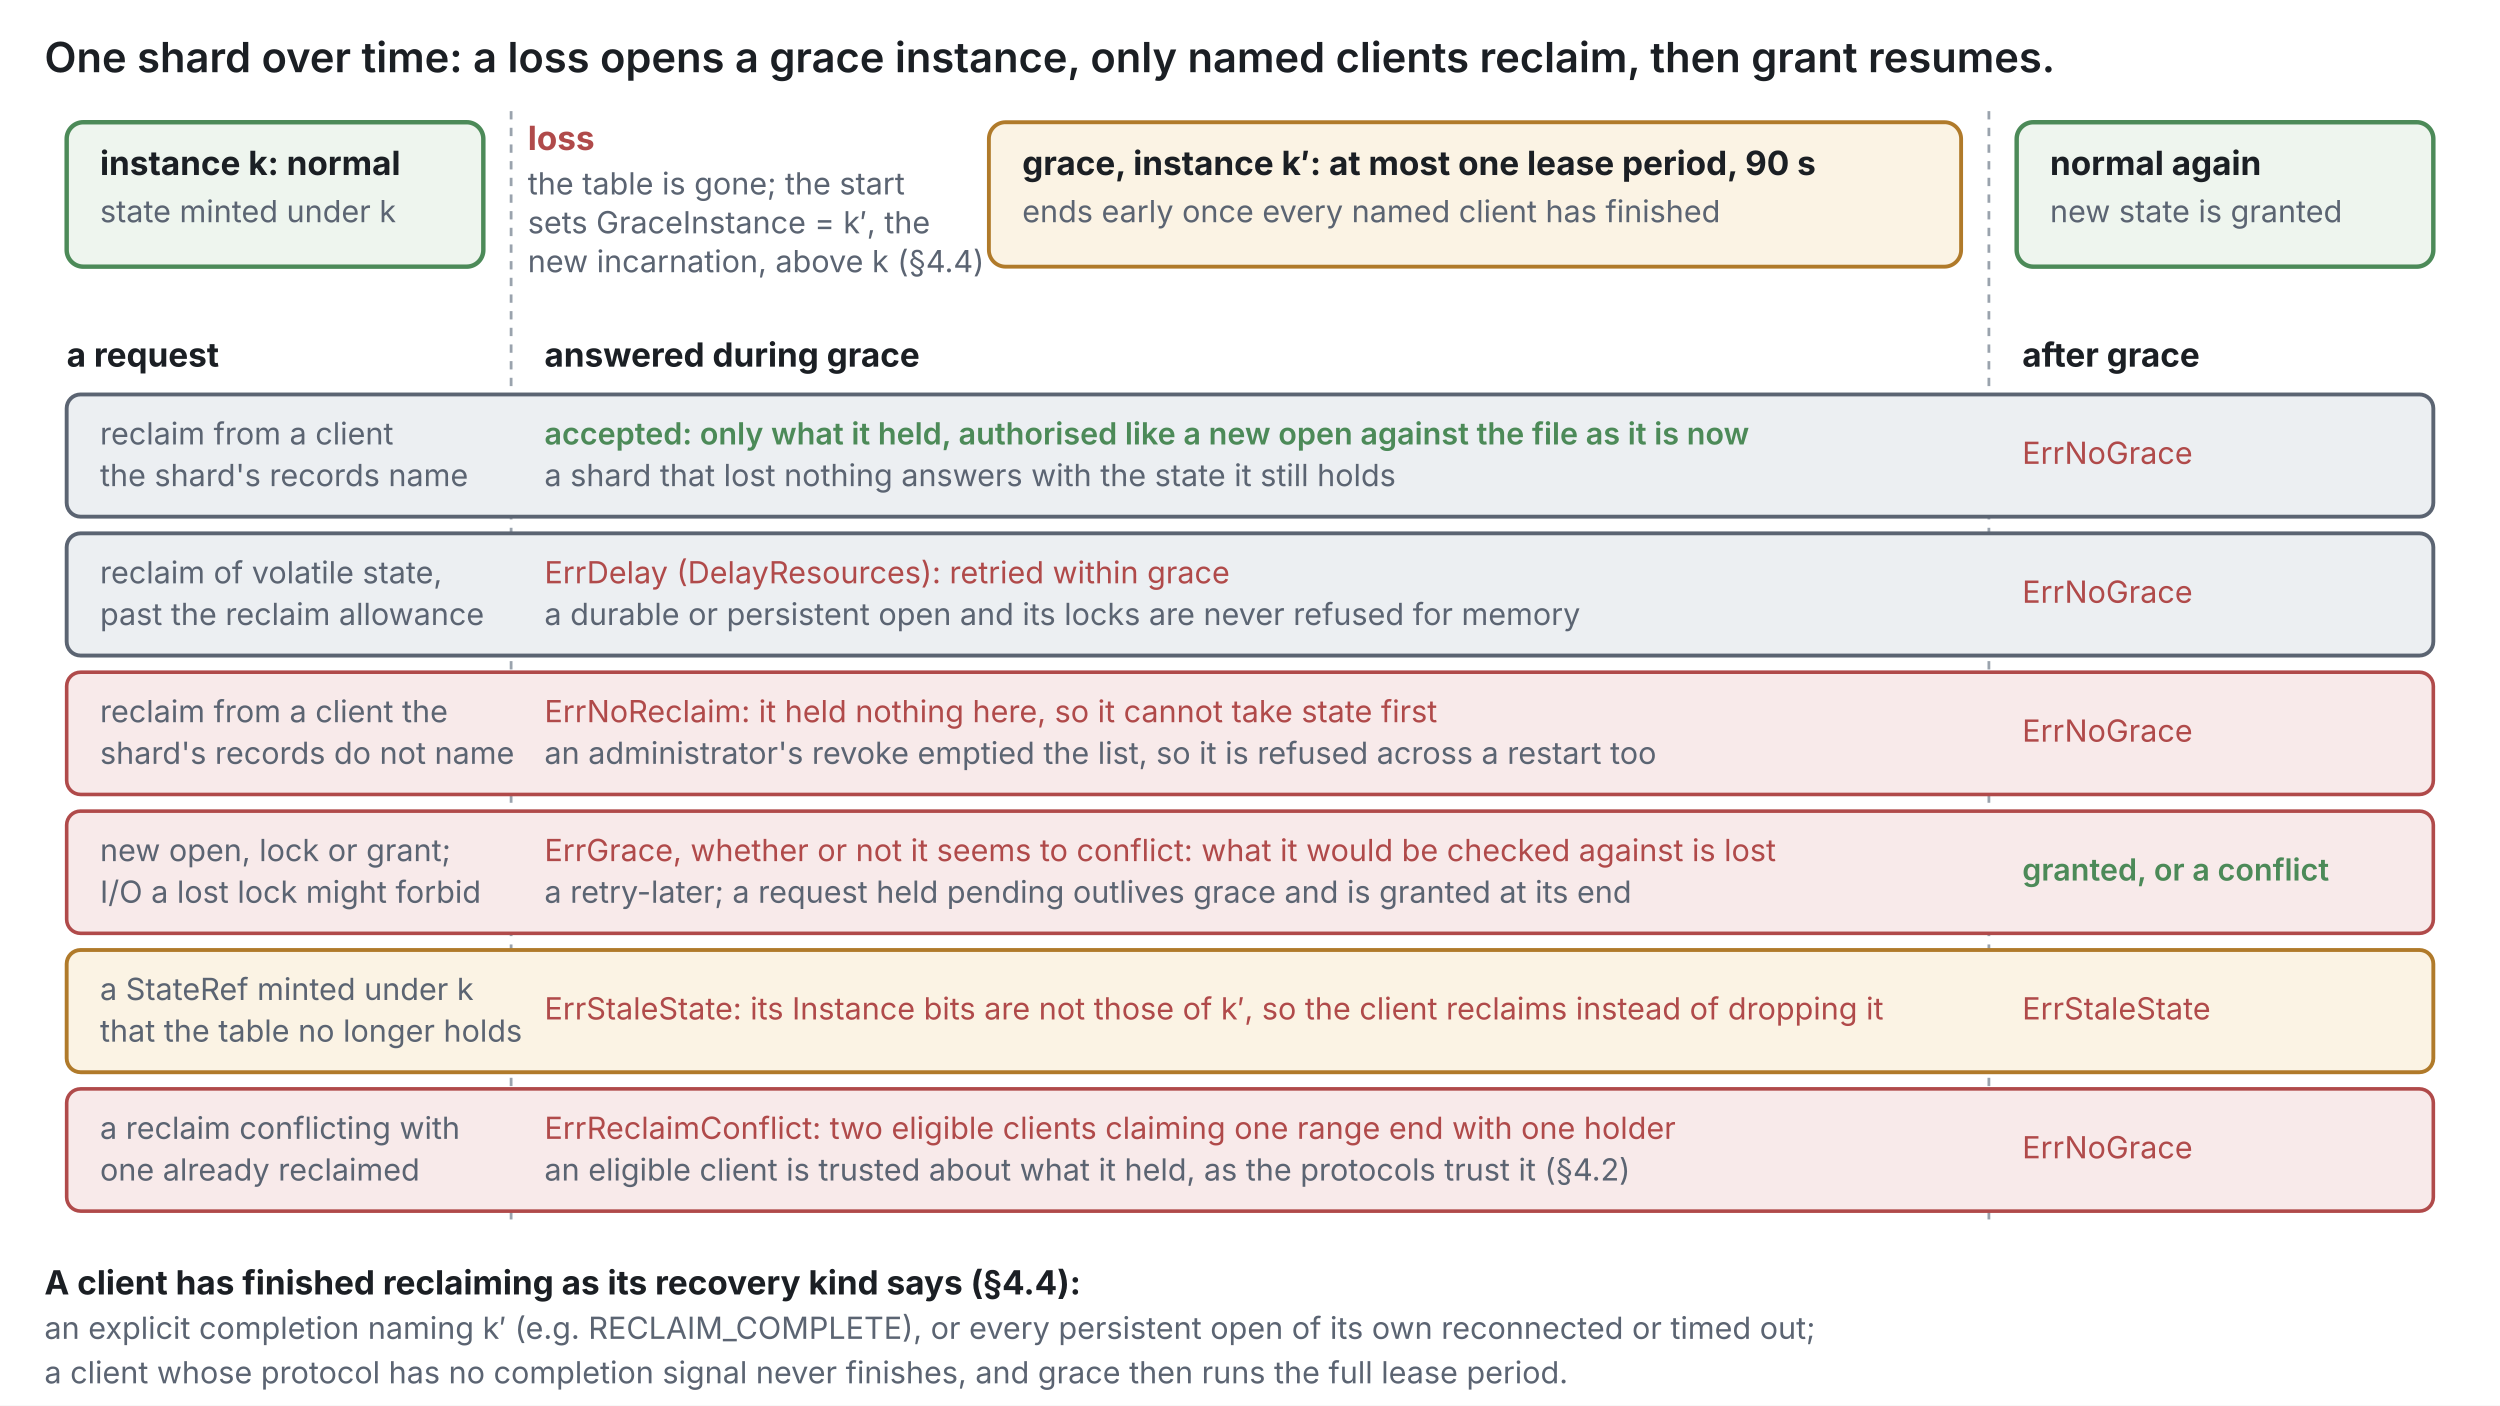
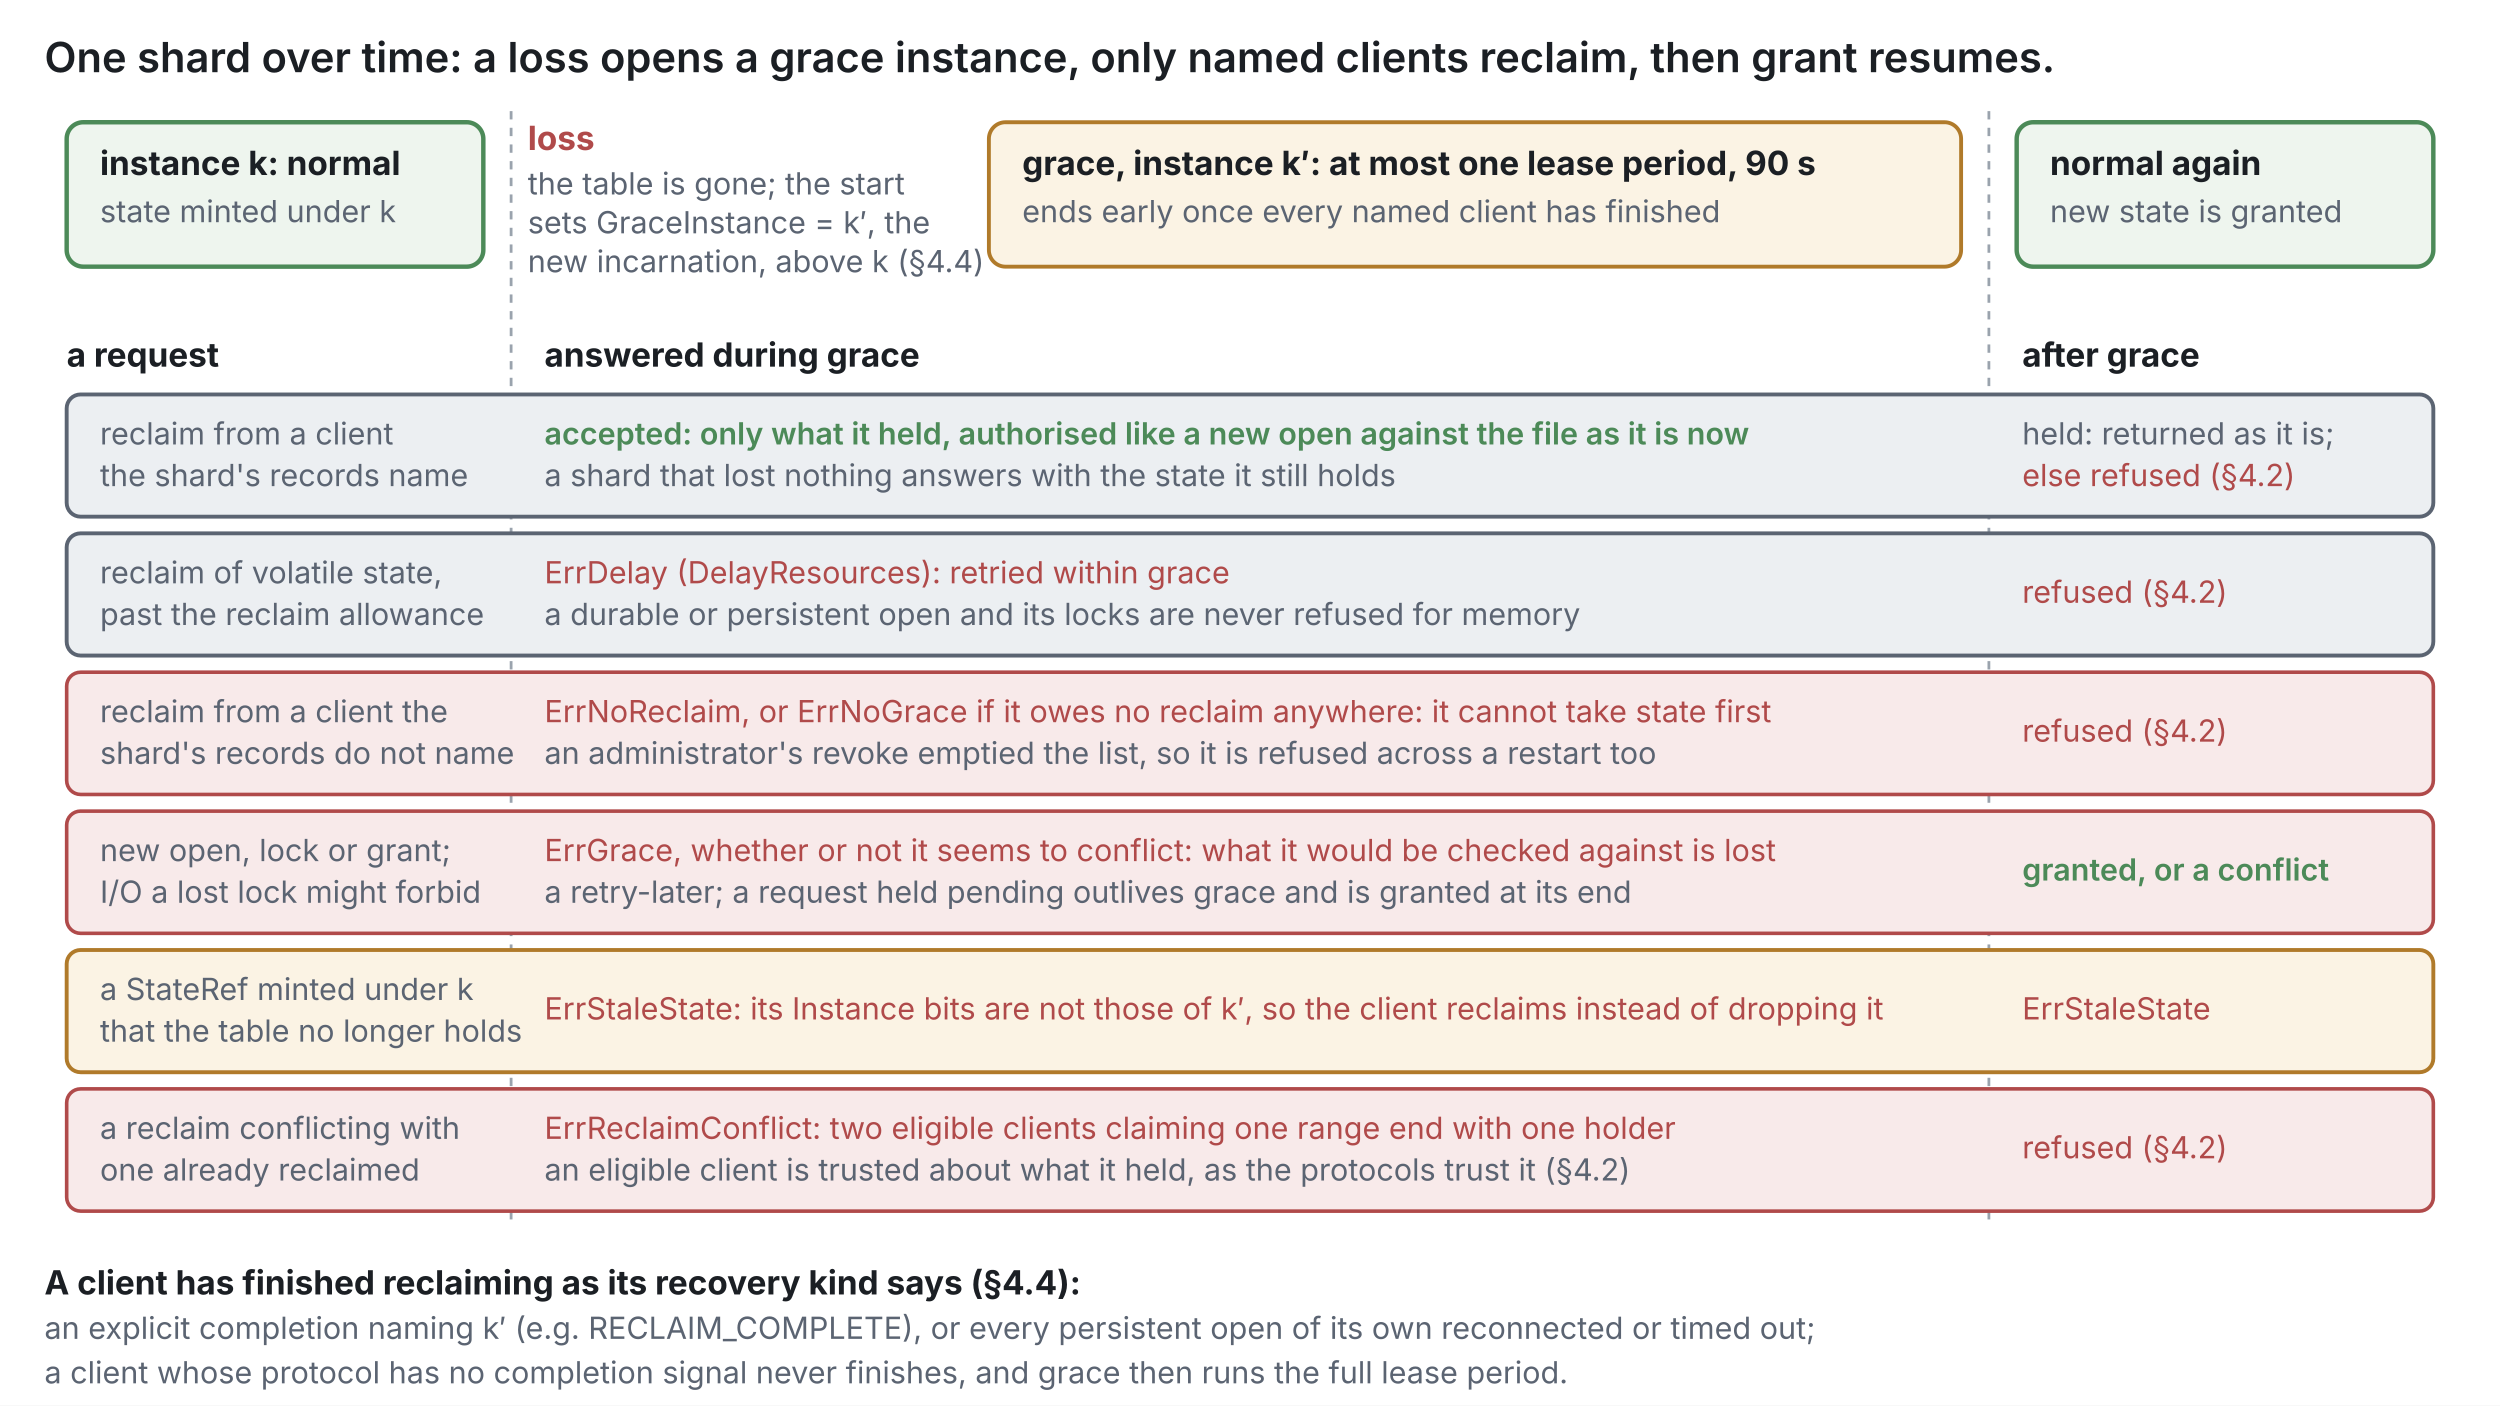
<svg xmlns="http://www.w3.org/2000/svg" viewBox="0 0 900 506" width="900" height="506" font-family="system-ui,-apple-system,Segoe UI,sans-serif">
  <defs>
    <marker id="a" viewBox="0 0 10 10" refX="9" refY="5" markerWidth="6" markerHeight="6" orient="auto-start-reverse">
      <path d="M0,0 L10,5 L0,10 z" fill="#3d444d" />
    </marker>
    <marker id="r" viewBox="0 0 10 10" refX="9" refY="5" markerWidth="6" markerHeight="6" orient="auto-start-reverse">
      <path d="M0,0 L10,5 L0,10 z" fill="#b04a4a" />
    </marker>
    <marker id="g" viewBox="0 0 10 10" refX="9" refY="5" markerWidth="6" markerHeight="6" orient="auto-start-reverse">
      <path d="M0,0 L10,5 L0,10 z" fill="#4c8a58" />
    </marker>
    <style>
      .t{font-size:15px;font-weight:600;fill:#1b1f24}.h{font-size:12px;font-weight:700;fill:#1b1f24}
      .s{font-size:11px;fill:#5b6472}.e{font-size:11px;fill:#b04a4a}.ok{font-size:11px;font-weight:600;fill:#4c8a58}
      .no{font-size:12px;font-weight:700;fill:#b04a4a}
      .m{font-family:ui-monospace,SFMono-Regular,Menlo,monospace;font-size:11px;font-weight:600;fill:#1b1f24}
      .pr{fill:#e8f0f8;stroke:#4a6f96;stroke-width:1.3}
      .sv{fill:#eef5ee;stroke:#4c8a58;stroke-width:1.6}
      .st{fill:#eceff2;stroke:#5b6472;stroke-width:1.4}
      .dr{fill:#fbf3e4;stroke:#b07a2a;stroke-width:1.4}
      .bad{fill:#f8eaea;stroke:#b04a4a;stroke-width:1.3}
      .ln{stroke:#3d444d;stroke-width:1.3;fill:none;marker-end:url(#a)}
      .gl{stroke:#4c8a58;stroke-width:1.8;fill:none;marker-end:url(#g)}
      .ex{stroke:#b04a4a;stroke-width:1.1;fill:none;marker-end:url(#r)}
      .cb{stroke:#3d444d;stroke-width:1.2;fill:none;stroke-dasharray:5 3;marker-end:url(#a)}
      .life{stroke:#9aa3ad;stroke-width:1;stroke-dasharray:3 3}
      .zone{fill:none;stroke:#9aa3ad;stroke-width:1;stroke-dasharray:4 3}
    </style>
  </defs>
  <rect width="900" height="506" fill="#ffffff" />
  <text x="16" y="26" class="t">One shard over time: a loss opens a grace instance, only named clients reclaim, then grant resumes.</text>
  <rect x="24" y="44" width="150" height="52" rx="6" class="sv" />
  <text x="36" y="63" class="h">instance k: normal</text>
  <text x="36" y="80" class="s">state minted under k</text>
  <path d="M184,40 L184,440" class="life" />
  <text x="190" y="54" class="no">loss</text>
  <text x="190" y="70" class="s">the table is gone; the start</text>
  <text x="190" y="84" class="s">sets GraceInstance = k′, the</text>
  <text x="190" y="98" class="s">new incarnation, above k (§4.4)</text>
  <rect x="356" y="44" width="350" height="52" rx="6" class="dr" />
  <text x="368" y="63" class="h">grace, instance k′: at most one lease period, 90 s</text>
  <text x="368" y="80" class="s">ends early once every named client has finished</text>
  <path d="M716,40 L716,440" class="life" />
  <rect x="726" y="44" width="150" height="52" rx="6" class="sv" />
  <text x="738" y="63" class="h">normal again</text>
  <text x="738" y="80" class="s">new state is granted</text>
  <text x="24" y="132" class="h">a request</text>
  <text x="196" y="132" class="h">answered during grace</text>
  <text x="728" y="132" class="h">after grace</text>
  <rect x="24" y="142" width="852" height="44" rx="5" class="st" />
  <text x="36" y="160" class="s">reclaim from a client</text>
  <text x="36" y="175" class="s">the shard's records name</text>
  <text x="196" y="160" class="ok">accepted: only what it held, authorised like a new open against the file as it is now</text>
  <text x="196" y="175" class="s">a shard that lost nothing answers with the state it still holds</text>
-   <text x="728" y="167" class="e">ErrNoGrace</text>
+   <text x="728" y="160" class="s">held: returned as it is;</text>
+   <text x="728" y="175" class="e">else refused (§4.2)</text>
  <rect x="24" y="192" width="852" height="44" rx="5" class="st" />
  <text x="36" y="210" class="s">reclaim of volatile state,</text>
  <text x="36" y="225" class="s">past the reclaim allowance</text>
  <text x="196" y="210" class="e">ErrDelay (DelayResources): retried within grace</text>
  <text x="196" y="225" class="s">a durable or persistent open and its locks are never refused for memory</text>
-   <text x="728" y="217" class="e">ErrNoGrace</text>
+   <text x="728" y="217" class="e">refused (§4.2)</text>
  <rect x="24" y="242" width="852" height="44" rx="5" class="bad" />
  <text x="36" y="260" class="s">reclaim from a client the</text>
  <text x="36" y="275" class="s">shard's records do not name</text>
-   <text x="196" y="260" class="e">ErrNoReclaim: it held nothing here, so it cannot take state first</text>
+   <text x="196" y="260" class="e">ErrNoReclaim, or ErrNoGrace if it owes no reclaim anywhere: it cannot take state first</text>
  <text x="196" y="275" class="s">an administrator's revoke emptied the list, so it is refused across a restart too</text>
-   <text x="728" y="267" class="e">ErrNoGrace</text>
+   <text x="728" y="267" class="e">refused (§4.2)</text>
  <rect x="24" y="292" width="852" height="44" rx="5" class="bad" />
  <text x="36" y="310" class="s">new open, lock or grant;</text>
  <text x="36" y="325" class="s">I/O a lost lock might forbid</text>
  <text x="196" y="310" class="e">ErrGrace, whether or not it seems to conflict: what it would be checked against is lost</text>
  <text x="196" y="325" class="s">a retry-later; a request held pending outlives grace and is granted at its end</text>
  <text x="728" y="317" class="ok">granted, or a conflict</text>
  <rect x="24" y="342" width="852" height="44" rx="5" class="dr" />
  <text x="36" y="360" class="s">a StateRef minted under k</text>
  <text x="36" y="375" class="s">that the table no longer holds</text>
  <text x="196" y="367" class="e">ErrStaleState: its Instance bits are not those of k′, so the client reclaims instead of dropping it</text>
  <text x="728" y="367" class="e">ErrStaleState</text>
  <rect x="24" y="392" width="852" height="44" rx="5" class="bad" />
  <text x="36" y="410" class="s">a reclaim conflicting with</text>
  <text x="36" y="425" class="s">one already reclaimed</text>
  <text x="196" y="410" class="e">ErrReclaimConflict: two eligible clients claiming one range end with one holder</text>
  <text x="196" y="425" class="s">an eligible client is trusted about what it held, as the protocols trust it (§4.2)</text>
-   <text x="728" y="417" class="e">ErrNoGrace</text>
+   <text x="728" y="417" class="e">refused (§4.2)</text>
  <text x="16" y="466" class="h">A client has finished reclaiming as its recovery kind says (§4.4):</text>
  <text x="16" y="482" class="s">an explicit completion naming k′ (e.g. RECLAIM_COMPLETE), or every persistent open of its own reconnected or timed out;</text>
  <text x="16" y="498" class="s">a client whose protocol has no completion signal never finishes, and grace then runs the full lease period.</text>
</svg>
